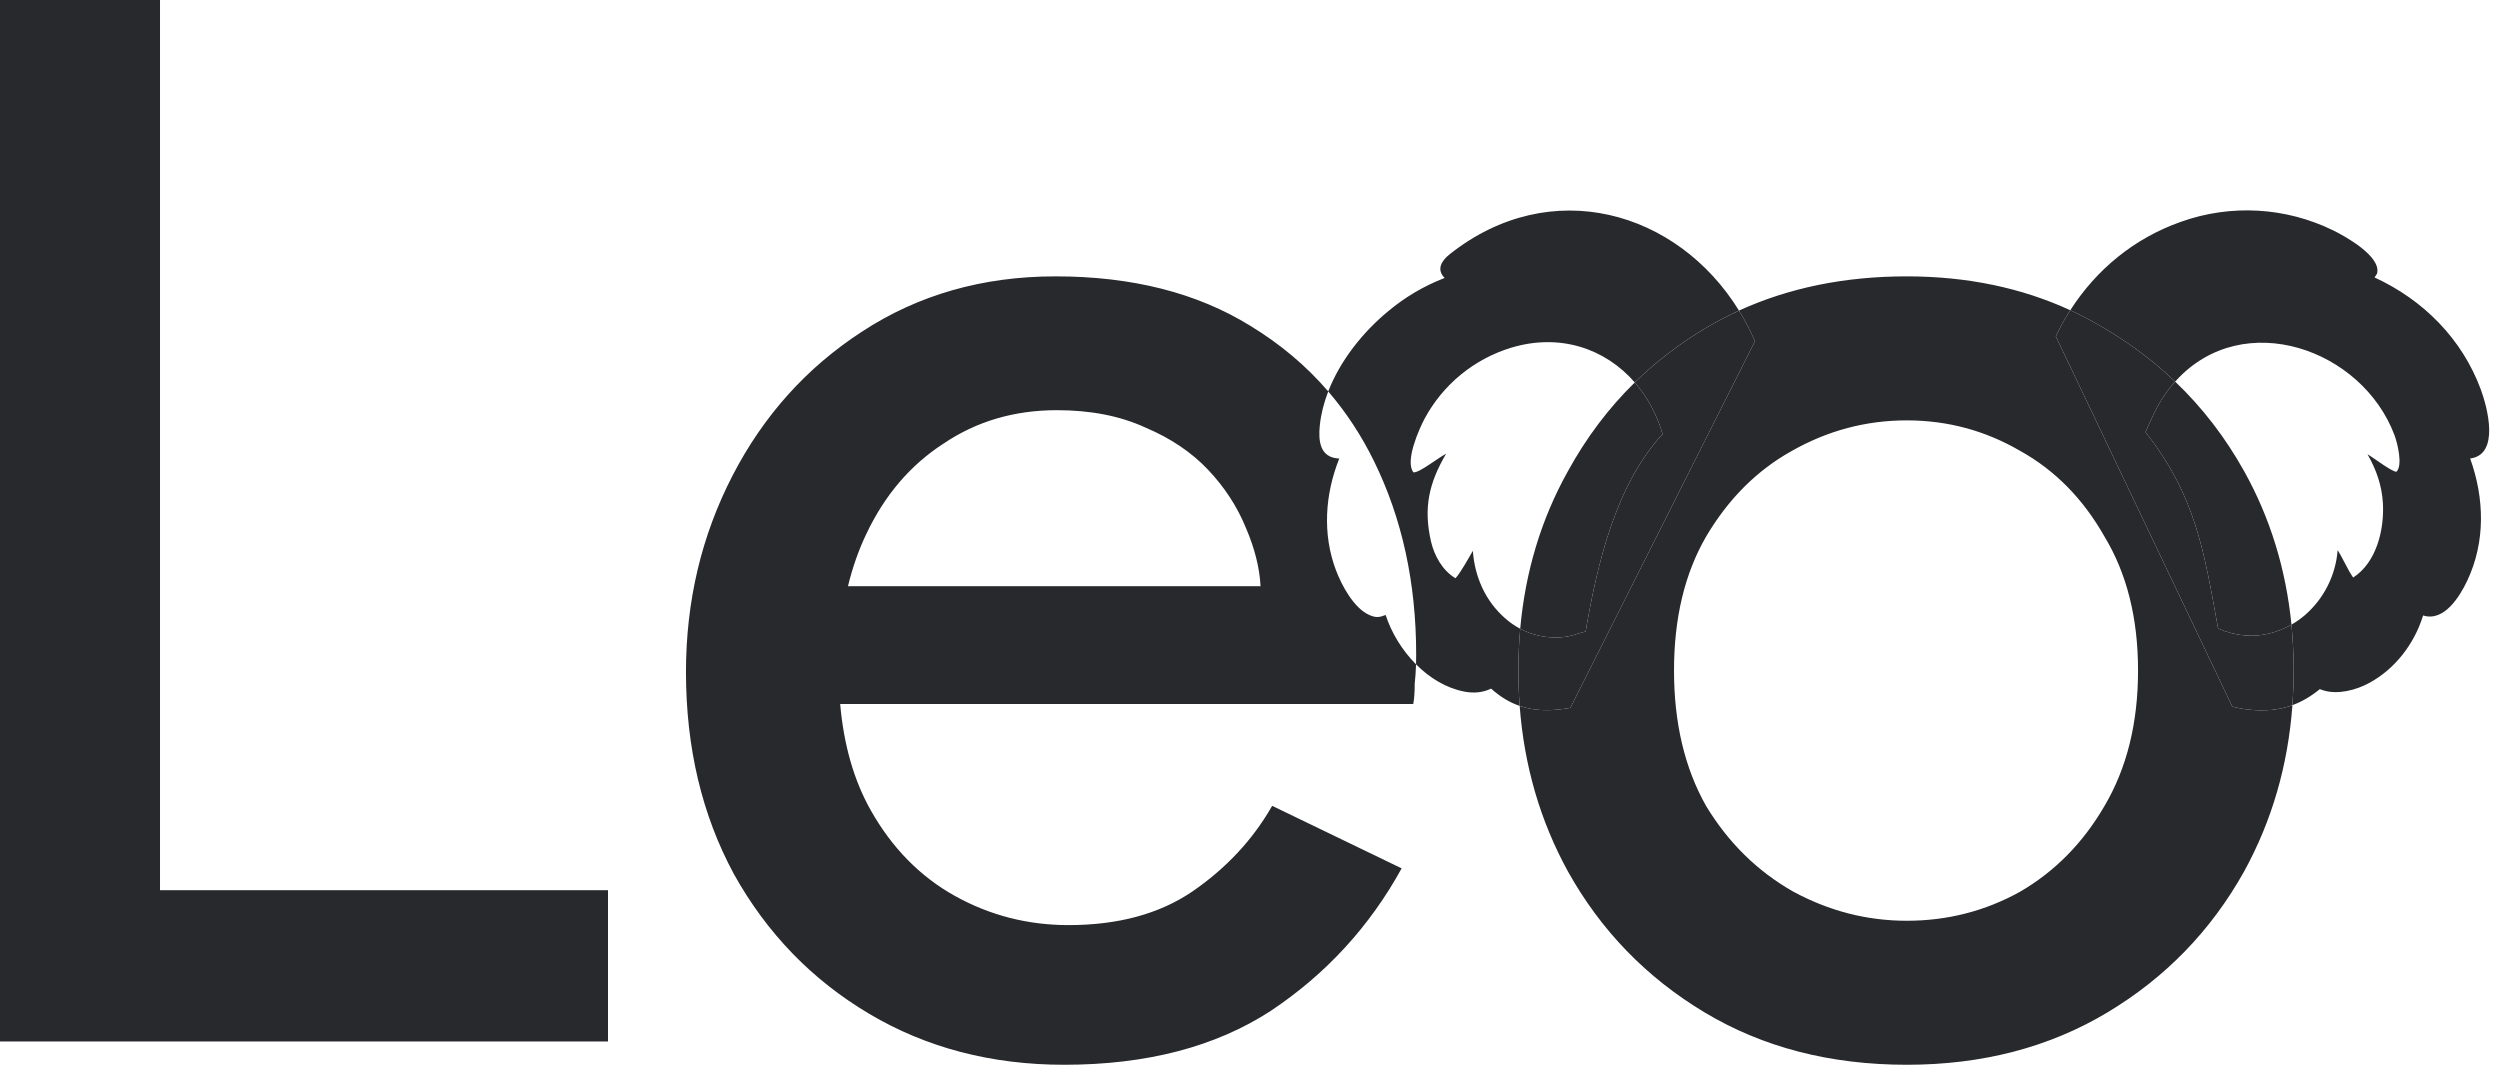
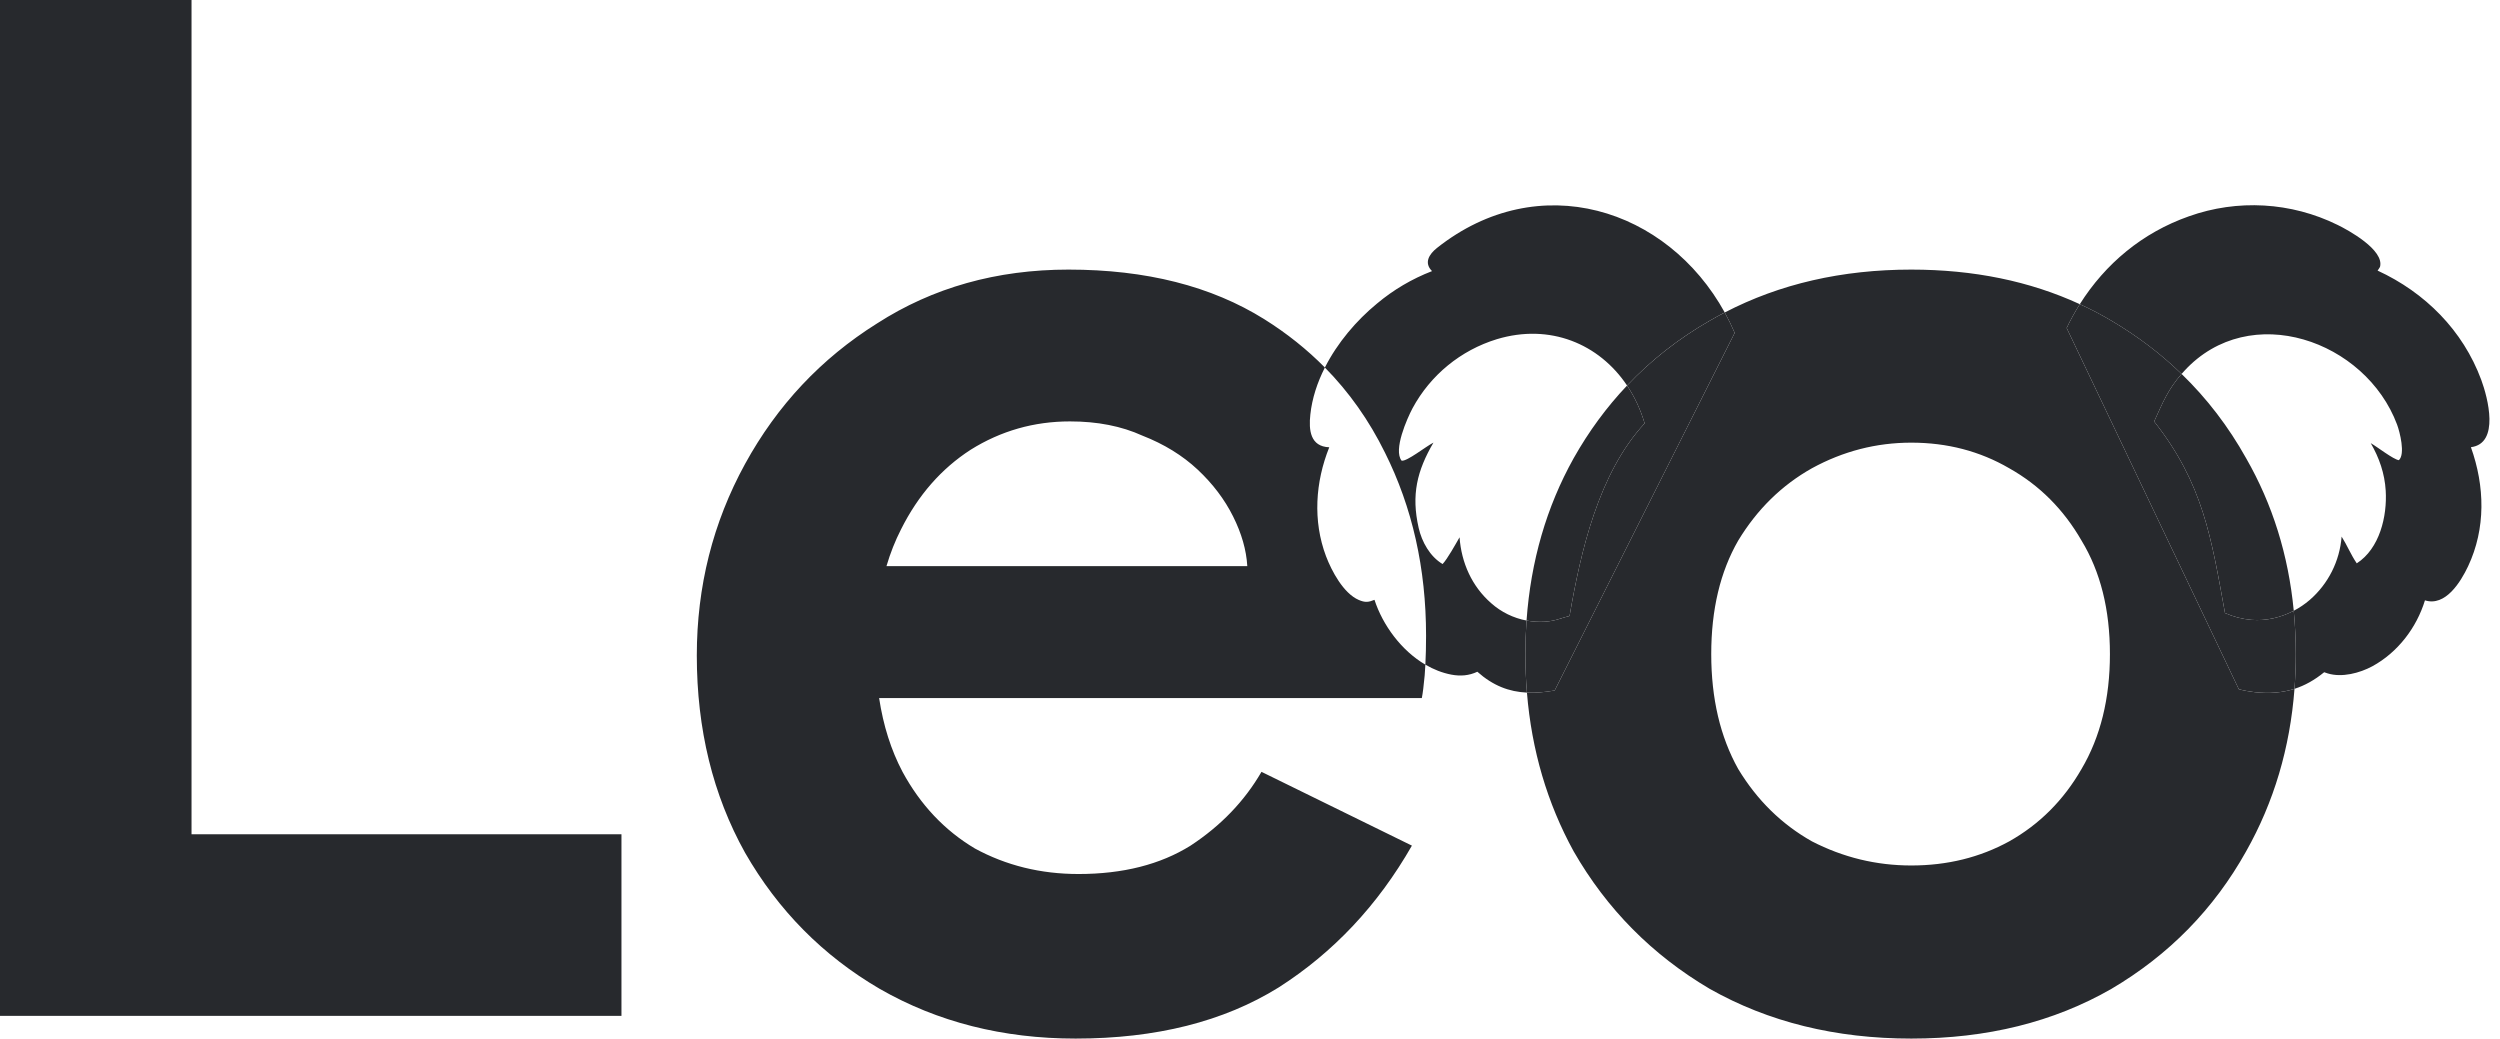
- <svg xmlns="http://www.w3.org/2000/svg" width="56.402" height="24.022" viewBox="0 0 56.402 24.022" fill="none">
+ <svg xmlns="http://www.w3.org/2000/svg" width="57.771" height="24" viewBox="0 0 57.771 24" fill="none">
  <g id="Exclude">
-     <path d="M23.812 6.235C25.54 6.235 27.006 6.607 28.209 7.351C28.884 7.761 29.47 8.254 29.966 8.831C29.871 9.076 29.805 9.33 29.777 9.587C29.738 9.949 29.776 10.328 30.215 10.345C29.893 11.148 29.831 12.046 30.14 12.864C30.269 13.205 30.543 13.723 30.898 13.877C31.044 13.94 31.122 13.93 31.261 13.874C31.391 14.273 31.631 14.671 31.947 14.988C31.942 15.144 31.932 15.289 31.917 15.424C31.917 15.621 31.906 15.774 31.884 15.883H18.955C19.036 16.81 19.266 17.608 19.644 18.279C20.125 19.132 20.76 19.777 21.547 20.215C22.335 20.652 23.188 20.871 24.107 20.871C25.223 20.871 26.152 20.62 26.896 20.116C27.662 19.591 28.264 18.946 28.701 18.18L31.622 19.591C30.9 20.904 29.915 21.976 28.668 22.807C27.421 23.617 25.868 24.022 24.009 24.022C22.368 24.022 20.902 23.639 19.611 22.873C18.32 22.107 17.303 21.057 16.559 19.723C15.837 18.388 15.476 16.868 15.476 15.161C15.476 13.564 15.826 12.087 16.526 10.731C17.226 9.375 18.2 8.292 19.447 7.482C20.716 6.651 22.171 6.235 23.812 6.235ZM43.018 6.235C44.371 6.235 45.601 6.49 46.707 6.999C46.587 7.186 46.478 7.382 46.38 7.586L50.362 15.941C50.485 15.973 50.61 15.996 50.736 16.01C51.098 16.049 51.419 16.019 51.719 15.909C51.619 17.267 51.257 18.516 50.631 19.657C49.887 20.991 48.859 22.053 47.547 22.84C46.234 23.628 44.724 24.022 43.018 24.022C41.289 24.022 39.769 23.628 38.456 22.84C37.144 22.053 36.115 20.991 35.372 19.657C34.749 18.521 34.386 17.277 34.285 15.926C34.634 16.047 35.006 16.045 35.428 15.97L39.593 7.699C39.488 7.456 39.368 7.225 39.233 7.007C40.359 6.493 41.62 6.235 43.018 6.235ZM3.61 20.084H13.717V23.497H0V0H3.61V20.084ZM43.018 9.484C42.099 9.484 41.235 9.714 40.425 10.173C39.638 10.611 38.992 11.256 38.489 12.109C38.008 12.941 37.767 13.947 37.767 15.128C37.767 16.31 38.008 17.327 38.489 18.18C38.992 19.012 39.649 19.657 40.458 20.116C41.268 20.554 42.121 20.773 43.018 20.773C43.937 20.773 44.79 20.554 45.578 20.116C46.365 19.657 46.999 19.012 47.481 18.18C47.984 17.327 48.236 16.31 48.236 15.128C48.236 13.947 47.984 12.941 47.481 12.109C46.999 11.256 46.365 10.611 45.578 10.173C44.79 9.714 43.937 9.484 43.018 9.484ZM32.706 5.736C34.986 3.928 37.846 4.756 39.233 7.007C38.967 7.129 38.708 7.266 38.456 7.417C37.876 7.765 37.351 8.169 36.882 8.628C36.215 7.861 35.191 7.513 34.092 7.845C33.256 8.1 32.555 8.675 32.141 9.444C32.014 9.682 31.691 10.409 31.888 10.656C32.013 10.676 32.446 10.328 32.625 10.237C32.245 10.888 32.109 11.444 32.283 12.21C32.356 12.533 32.544 12.873 32.837 13.046C32.947 12.929 33.139 12.582 33.229 12.427C33.27 13.014 33.512 13.561 33.959 13.951C34.063 14.043 34.177 14.122 34.297 14.185C34.27 14.493 34.256 14.808 34.256 15.128C34.256 15.398 34.266 15.664 34.285 15.926C34.063 15.85 33.851 15.724 33.64 15.536C33.447 15.628 33.248 15.643 33.041 15.604C32.627 15.525 32.252 15.295 31.947 14.988C31.949 14.917 31.95 14.843 31.95 14.767C31.95 13.148 31.633 11.694 30.998 10.403C30.714 9.824 30.369 9.3 29.966 8.831C30.24 8.124 30.757 7.484 31.318 7.022C31.698 6.703 32.129 6.45 32.592 6.271C32.4 6.078 32.523 5.881 32.706 5.736ZM49.206 5.003C50.331 4.602 51.571 4.673 52.643 5.2C52.887 5.319 53.734 5.781 53.628 6.173C53.625 6.183 53.581 6.245 53.571 6.259C54.67 6.765 55.545 7.642 55.968 8.784C56.12 9.195 56.402 10.258 55.729 10.344C56.052 11.246 56.077 12.222 55.664 13.099C55.493 13.461 55.139 14.035 54.667 13.885C54.473 14.519 54.039 15.09 53.45 15.409C53.158 15.568 52.747 15.677 52.419 15.576C52.391 15.568 52.363 15.558 52.336 15.548C52.136 15.712 51.933 15.831 51.719 15.909C51.737 15.652 51.747 15.392 51.747 15.128C51.747 14.775 51.73 14.43 51.697 14.092C51.805 14.03 51.907 13.958 52.002 13.877C52.431 13.504 52.695 12.978 52.739 12.412C52.866 12.61 52.951 12.828 53.089 13.03C53.619 12.689 53.795 11.941 53.76 11.348C53.736 10.951 53.61 10.591 53.413 10.249C53.564 10.336 53.937 10.628 54.063 10.644C54.217 10.505 54.086 9.99 54.022 9.819C53.295 7.877 50.62 6.929 49.102 8.578C49.092 8.588 49.083 8.598 49.073 8.609C48.616 8.172 48.107 7.786 47.547 7.449C47.275 7.282 46.995 7.132 46.707 6.999C47.297 6.079 48.148 5.376 49.206 5.003ZM36.882 8.628C37.161 8.949 37.377 9.343 37.51 9.792C36.445 10.946 36.031 12.749 35.773 14.247C35.557 14.299 35.46 14.361 35.202 14.379C34.886 14.399 34.573 14.331 34.297 14.185C34.413 12.894 34.771 11.71 35.372 10.633C35.787 9.876 36.29 9.208 36.882 8.628ZM49.073 8.609C49.686 9.194 50.205 9.868 50.631 10.633C51.217 11.684 51.572 12.837 51.697 14.092C51.382 14.272 51.018 14.366 50.654 14.337C50.443 14.319 50.236 14.266 50.042 14.179C49.726 12.434 49.535 11.184 48.403 9.748C48.613 9.288 48.731 8.989 49.073 8.609ZM23.844 9.254C22.882 9.254 22.029 9.506 21.285 10.009C20.541 10.49 19.961 11.168 19.546 12.044C19.37 12.412 19.232 12.806 19.131 13.225H28.439C28.417 12.809 28.307 12.372 28.11 11.912C27.914 11.431 27.629 10.993 27.257 10.6C26.885 10.206 26.415 9.889 25.846 9.648C25.277 9.385 24.61 9.254 23.844 9.254Z" fill="#27292d" />
-     <path d="M34.285 15.926C34.634 16.047 35.006 16.045 35.428 15.97L39.593 7.699C39.488 7.456 39.368 7.225 39.233 7.007C38.967 7.129 38.708 7.266 38.456 7.417C37.876 7.765 37.351 8.169 36.882 8.628C37.161 8.949 37.377 9.343 37.51 9.792C36.445 10.946 36.031 12.749 35.773 14.247C35.557 14.299 35.46 14.361 35.202 14.379C34.886 14.399 34.573 14.331 34.297 14.185C34.27 14.493 34.256 14.808 34.256 15.128C34.256 15.398 34.266 15.664 34.285 15.926Z" fill="#27292d" />
-     <path d="M46.707 6.999C46.587 7.186 46.478 7.382 46.38 7.586L50.362 15.941C50.485 15.973 50.61 15.996 50.736 16.01C51.098 16.049 51.419 16.019 51.719 15.909C51.737 15.652 51.747 15.392 51.747 15.128C51.747 14.775 51.73 14.43 51.697 14.092C51.382 14.272 51.018 14.366 50.654 14.337C50.443 14.319 50.236 14.266 50.042 14.179C49.726 12.434 49.535 11.184 48.403 9.748C48.613 9.288 48.731 8.989 49.073 8.609C48.616 8.172 48.107 7.786 47.547 7.449C47.275 7.282 46.995 7.132 46.707 6.999Z" fill="#27292d" />
+     <path d="M24.692 6.23C26.485 6.23 27.993 6.612 29.217 7.377C29.736 7.702 30.202 8.074 30.616 8.493C30.441 8.838 30.32 9.204 30.28 9.578C30.24 9.94 30.278 10.319 30.717 10.336C30.395 11.138 30.334 12.035 30.642 12.853C30.771 13.193 31.044 13.711 31.399 13.864C31.546 13.927 31.623 13.918 31.762 13.861C31.953 14.447 32.383 15.034 32.938 15.359C32.934 15.445 32.928 15.528 32.922 15.607C32.9 15.847 32.878 16.022 32.856 16.131H20.315C20.411 16.766 20.591 17.334 20.856 17.836C21.271 18.601 21.829 19.191 22.528 19.607C23.25 20 24.047 20.197 24.922 20.197C25.949 20.197 26.812 19.978 27.512 19.541C28.211 19.082 28.758 18.514 29.151 17.836L32.627 19.541C31.84 20.918 30.812 22.011 29.545 22.82C28.277 23.607 26.714 24 24.856 24C23.173 24 21.665 23.617 20.331 22.852C19.02 22.087 17.982 21.038 17.217 19.705C16.474 18.372 16.102 16.852 16.102 15.148C16.102 13.552 16.474 12.076 17.217 10.721C17.96 9.366 18.976 8.284 20.266 7.475C21.555 6.645 23.031 6.23 24.692 6.23ZM44.167 6.23C45.606 6.23 46.904 6.496 48.061 7.029C47.95 7.205 47.849 7.388 47.757 7.579L51.736 15.927C51.858 15.959 51.983 15.982 52.109 15.996C52.444 16.031 52.742 16.008 53.022 15.918C52.918 17.285 52.546 18.536 51.905 19.672C51.161 21.005 50.123 22.066 48.79 22.852C47.457 23.617 45.916 24 44.167 24C42.418 24 40.866 23.617 39.511 22.852C38.178 22.066 37.129 21.005 36.364 19.672C35.754 18.56 35.394 17.338 35.285 16.005C35.487 16.015 35.699 15.996 35.926 15.956L40.086 7.692C40.016 7.529 39.939 7.372 39.856 7.221C41.128 6.56 42.565 6.23 44.167 6.23ZM4.426 19.279H14.361V23.475H0V0H4.426V19.279ZM44.167 10.229C43.358 10.229 42.593 10.426 41.872 10.82C41.172 11.213 40.604 11.771 40.167 12.492C39.752 13.213 39.544 14.087 39.544 15.115C39.544 16.142 39.752 17.027 40.167 17.77C40.604 18.492 41.172 19.049 41.872 19.443C42.593 19.814 43.358 20 44.167 20C44.998 20 45.752 19.814 46.429 19.443C47.129 19.049 47.686 18.492 48.101 17.77C48.539 17.027 48.757 16.142 48.757 15.115C48.757 14.087 48.539 13.213 48.101 12.492C47.686 11.771 47.129 11.213 46.429 10.82C45.752 10.426 44.998 10.229 44.167 10.229ZM33.206 5.73C35.557 3.867 38.525 4.807 39.856 7.221C39.739 7.281 39.625 7.344 39.511 7.41C38.791 7.823 38.153 8.323 37.599 8.909C36.953 7.945 35.818 7.468 34.59 7.838C33.756 8.093 33.055 8.667 32.641 9.435C32.515 9.673 32.192 10.4 32.389 10.646C32.513 10.667 32.946 10.319 33.125 10.228C32.745 10.879 32.609 11.434 32.783 12.199C32.856 12.521 33.044 12.861 33.336 13.034C33.447 12.918 33.639 12.571 33.728 12.416C33.77 13.002 34.012 13.549 34.458 13.938C34.691 14.146 34.975 14.283 35.276 14.34C35.258 14.594 35.249 14.852 35.249 15.115C35.249 15.417 35.261 15.714 35.285 16.005C34.872 15.986 34.502 15.846 34.139 15.523C33.946 15.614 33.748 15.629 33.54 15.59C33.328 15.55 33.126 15.469 32.938 15.359C32.949 15.157 32.954 14.934 32.954 14.688C32.954 13.137 32.638 11.727 32.004 10.459C31.639 9.717 31.176 9.061 30.616 8.493C30.906 7.919 31.347 7.404 31.819 7.016C32.199 6.697 32.629 6.444 33.092 6.265C32.9 6.073 33.023 5.876 33.206 5.73ZM50.581 4.999C51.705 4.598 52.944 4.669 54.015 5.196C54.259 5.314 55.105 5.776 54.998 6.168C54.996 6.178 54.952 6.239 54.942 6.253C56.04 6.759 56.914 7.635 57.337 8.776C57.489 9.187 57.771 10.249 57.099 10.334C57.421 11.236 57.446 12.211 57.033 13.087C56.862 13.449 56.509 14.023 56.037 13.873C55.843 14.506 55.409 15.076 54.822 15.396C54.529 15.554 54.119 15.662 53.791 15.562C53.763 15.554 53.735 15.544 53.708 15.534C53.487 15.715 53.261 15.841 53.022 15.918C53.042 15.655 53.052 15.387 53.052 15.115C53.052 14.774 53.036 14.441 53.005 14.114C53.137 14.045 53.261 13.961 53.374 13.864C53.803 13.492 54.067 12.966 54.111 12.4C54.238 12.599 54.323 12.816 54.461 13.018C54.99 12.677 55.166 11.931 55.13 11.338C55.106 10.941 54.981 10.582 54.784 10.24C54.935 10.327 55.308 10.618 55.434 10.634C55.587 10.495 55.456 9.981 55.392 9.81C54.666 7.87 51.993 6.923 50.477 8.57C50.455 8.594 50.434 8.617 50.413 8.641C49.932 8.175 49.391 7.765 48.79 7.41C48.554 7.27 48.311 7.143 48.061 7.029C48.652 6.092 49.51 5.376 50.581 4.999ZM37.599 8.909C37.772 9.168 37.91 9.461 38.005 9.783C36.941 10.936 36.528 12.738 36.27 14.234C36.054 14.286 35.957 14.348 35.7 14.366C35.557 14.375 35.414 14.366 35.276 14.34C35.374 12.966 35.736 11.716 36.364 10.59C36.715 9.967 37.127 9.407 37.599 8.909ZM50.413 8.641C50.999 9.208 51.496 9.858 51.905 10.59C52.515 11.654 52.882 12.829 53.005 14.114C52.706 14.271 52.367 14.351 52.028 14.324C51.817 14.306 51.61 14.253 51.416 14.166C51.1 12.423 50.91 11.174 49.779 9.739C49.981 9.296 50.098 9.002 50.413 8.641ZM24.725 9.738C23.894 9.738 23.129 9.956 22.43 10.393C21.752 10.831 21.217 11.443 20.823 12.229C20.687 12.495 20.574 12.779 20.485 13.082H28.823C28.801 12.71 28.692 12.328 28.495 11.934C28.299 11.541 28.026 11.18 27.676 10.852C27.326 10.525 26.9 10.262 26.397 10.066C25.916 9.847 25.359 9.738 24.725 9.738Z" fill="#27292d" />
+     <path d="M35.285 16.005C35.487 16.015 35.699 15.996 35.926 15.956L40.086 7.692C40.016 7.529 39.939 7.372 39.856 7.221C39.739 7.281 39.625 7.344 39.511 7.41C38.791 7.823 38.153 8.323 37.599 8.909C37.772 9.168 37.91 9.461 38.005 9.783C36.941 10.936 36.528 12.738 36.27 14.234C36.054 14.286 35.957 14.348 35.7 14.366C35.557 14.375 35.414 14.366 35.276 14.34C35.258 14.594 35.249 14.852 35.249 15.115C35.249 15.417 35.261 15.714 35.285 16.005Z" fill="#27292d" />
+     <path d="M48.061 7.029C47.95 7.205 47.849 7.388 47.757 7.579L51.736 15.927C51.858 15.959 51.983 15.982 52.109 15.996C52.444 16.031 52.742 16.008 53.022 15.918C53.042 15.655 53.052 15.387 53.052 15.115C53.052 14.774 53.036 14.441 53.005 14.114C52.706 14.271 52.367 14.351 52.028 14.324C51.817 14.306 51.61 14.253 51.416 14.166C51.1 12.423 50.91 11.174 49.779 9.739C49.981 9.296 50.098 9.002 50.413 8.641C49.932 8.175 49.391 7.765 48.79 7.41C48.554 7.27 48.311 7.143 48.061 7.029Z" fill="#27292d" />
  </g>
</svg>
